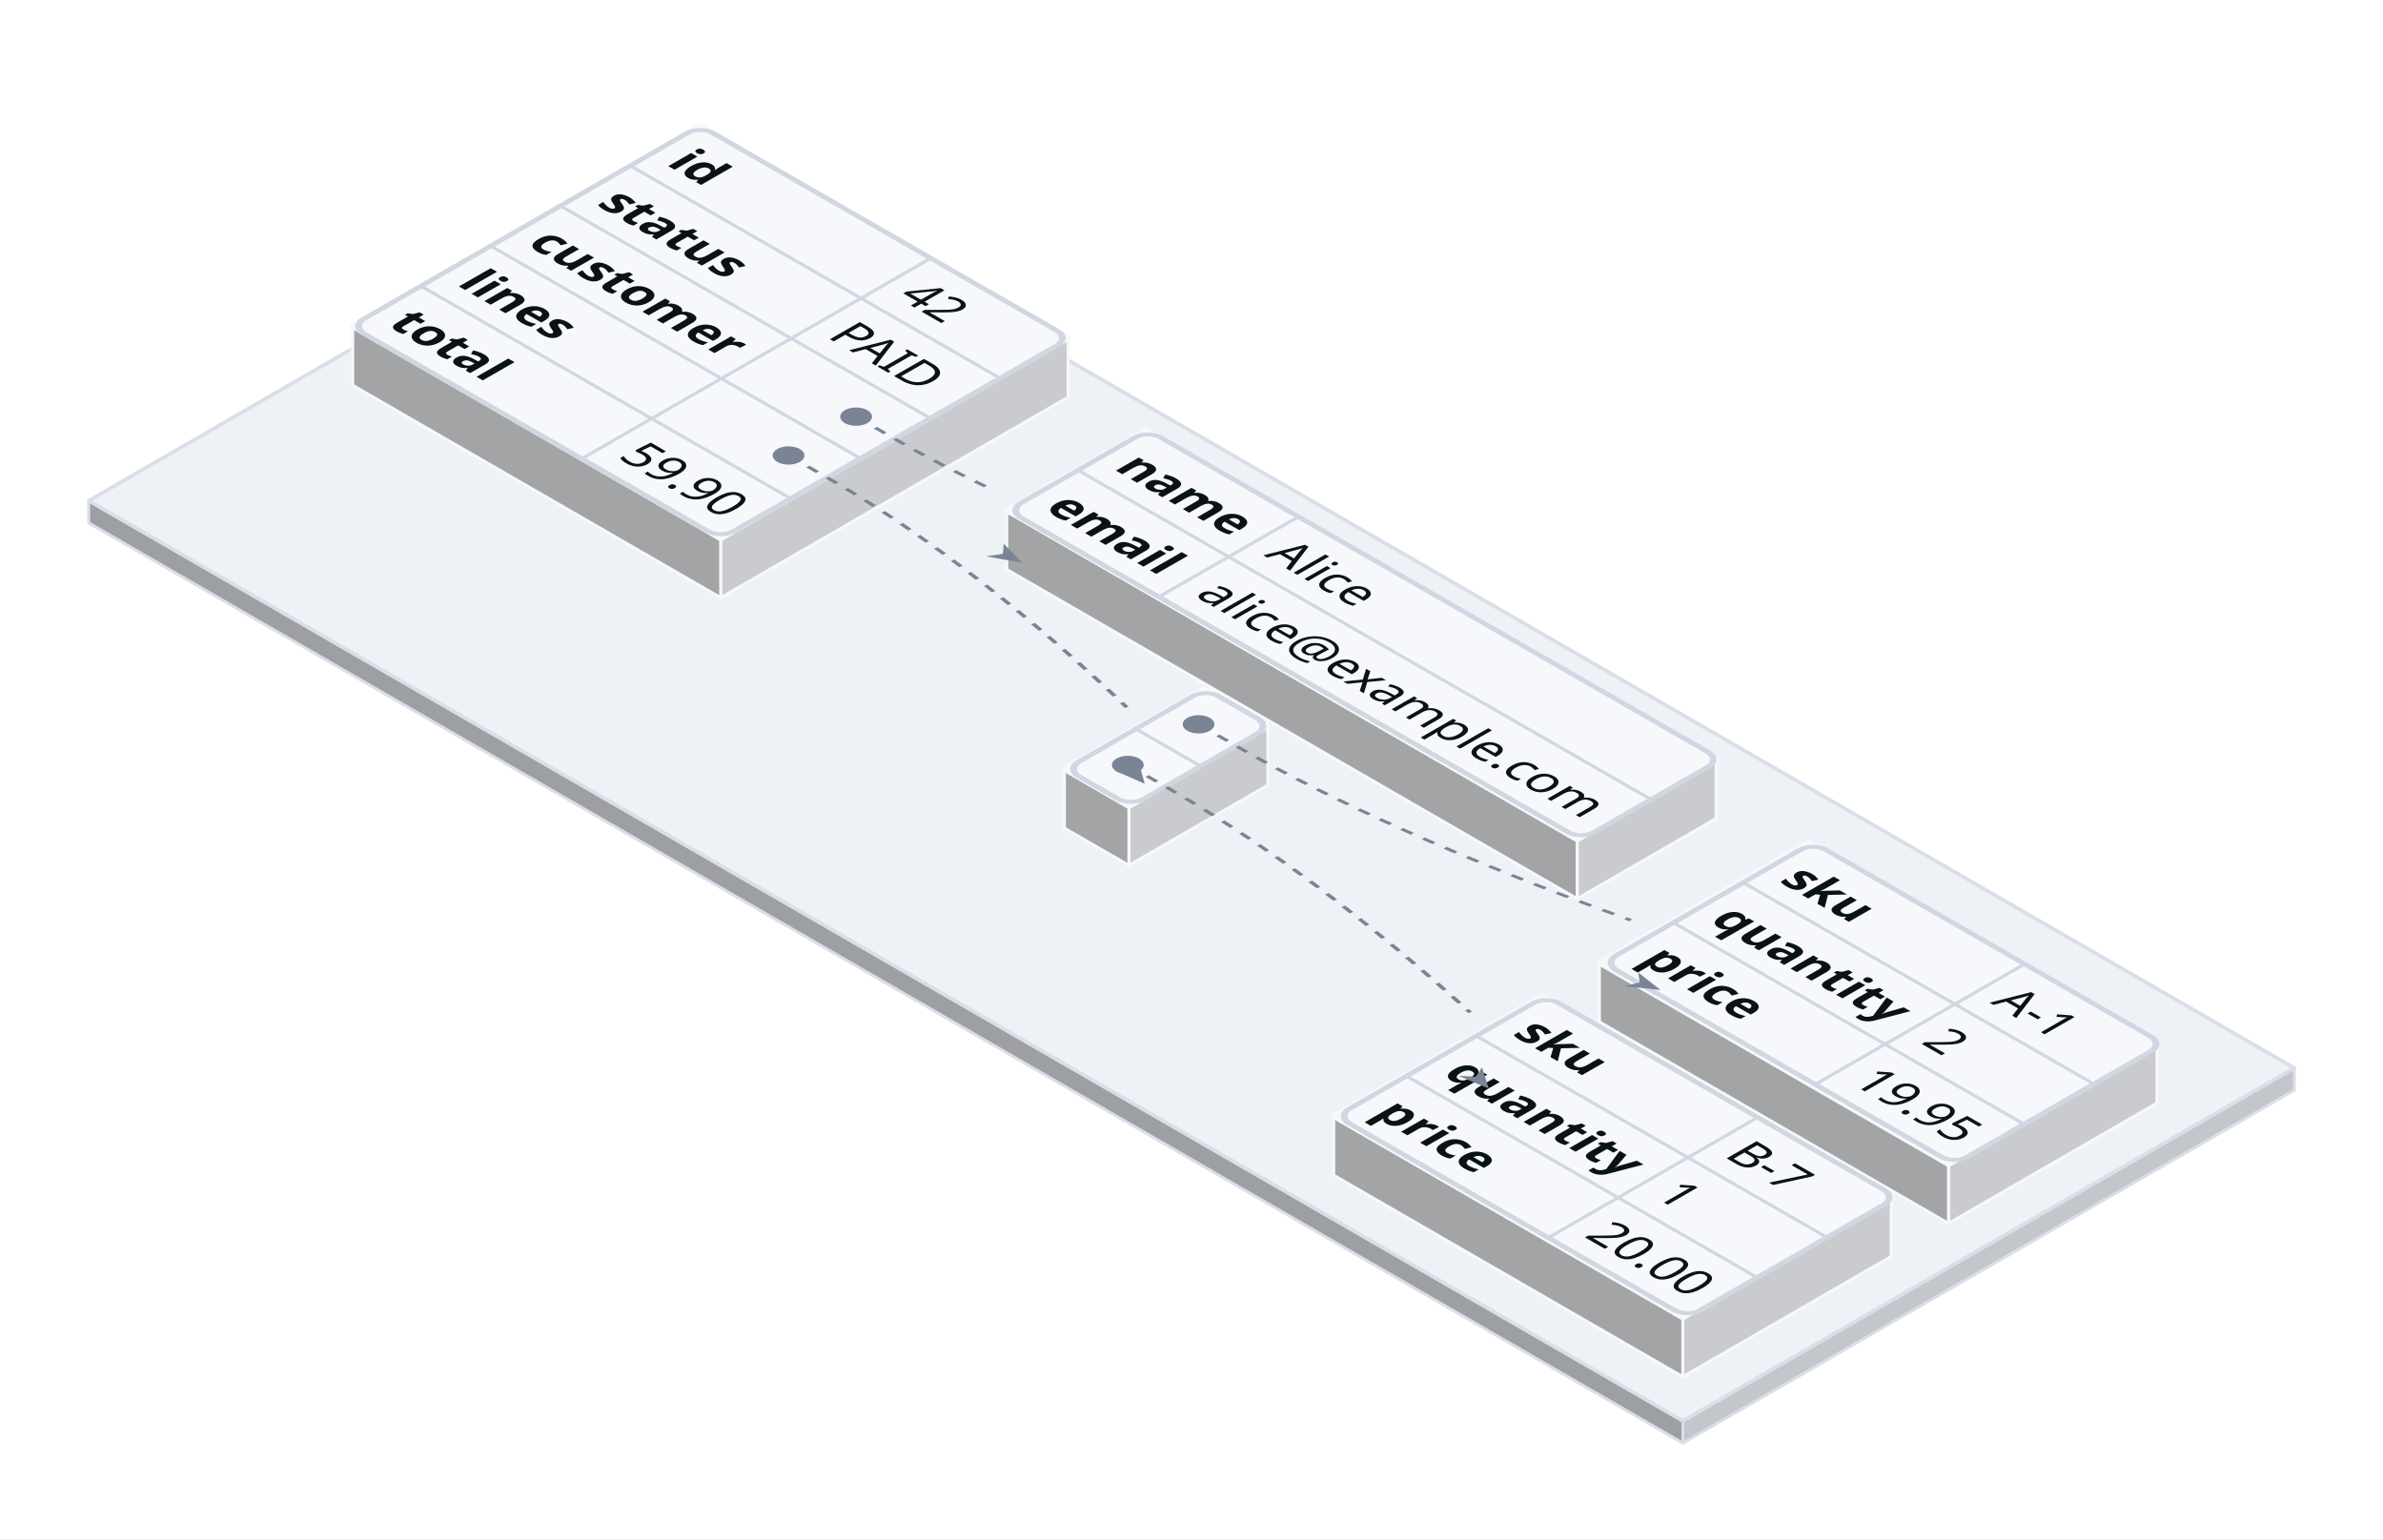
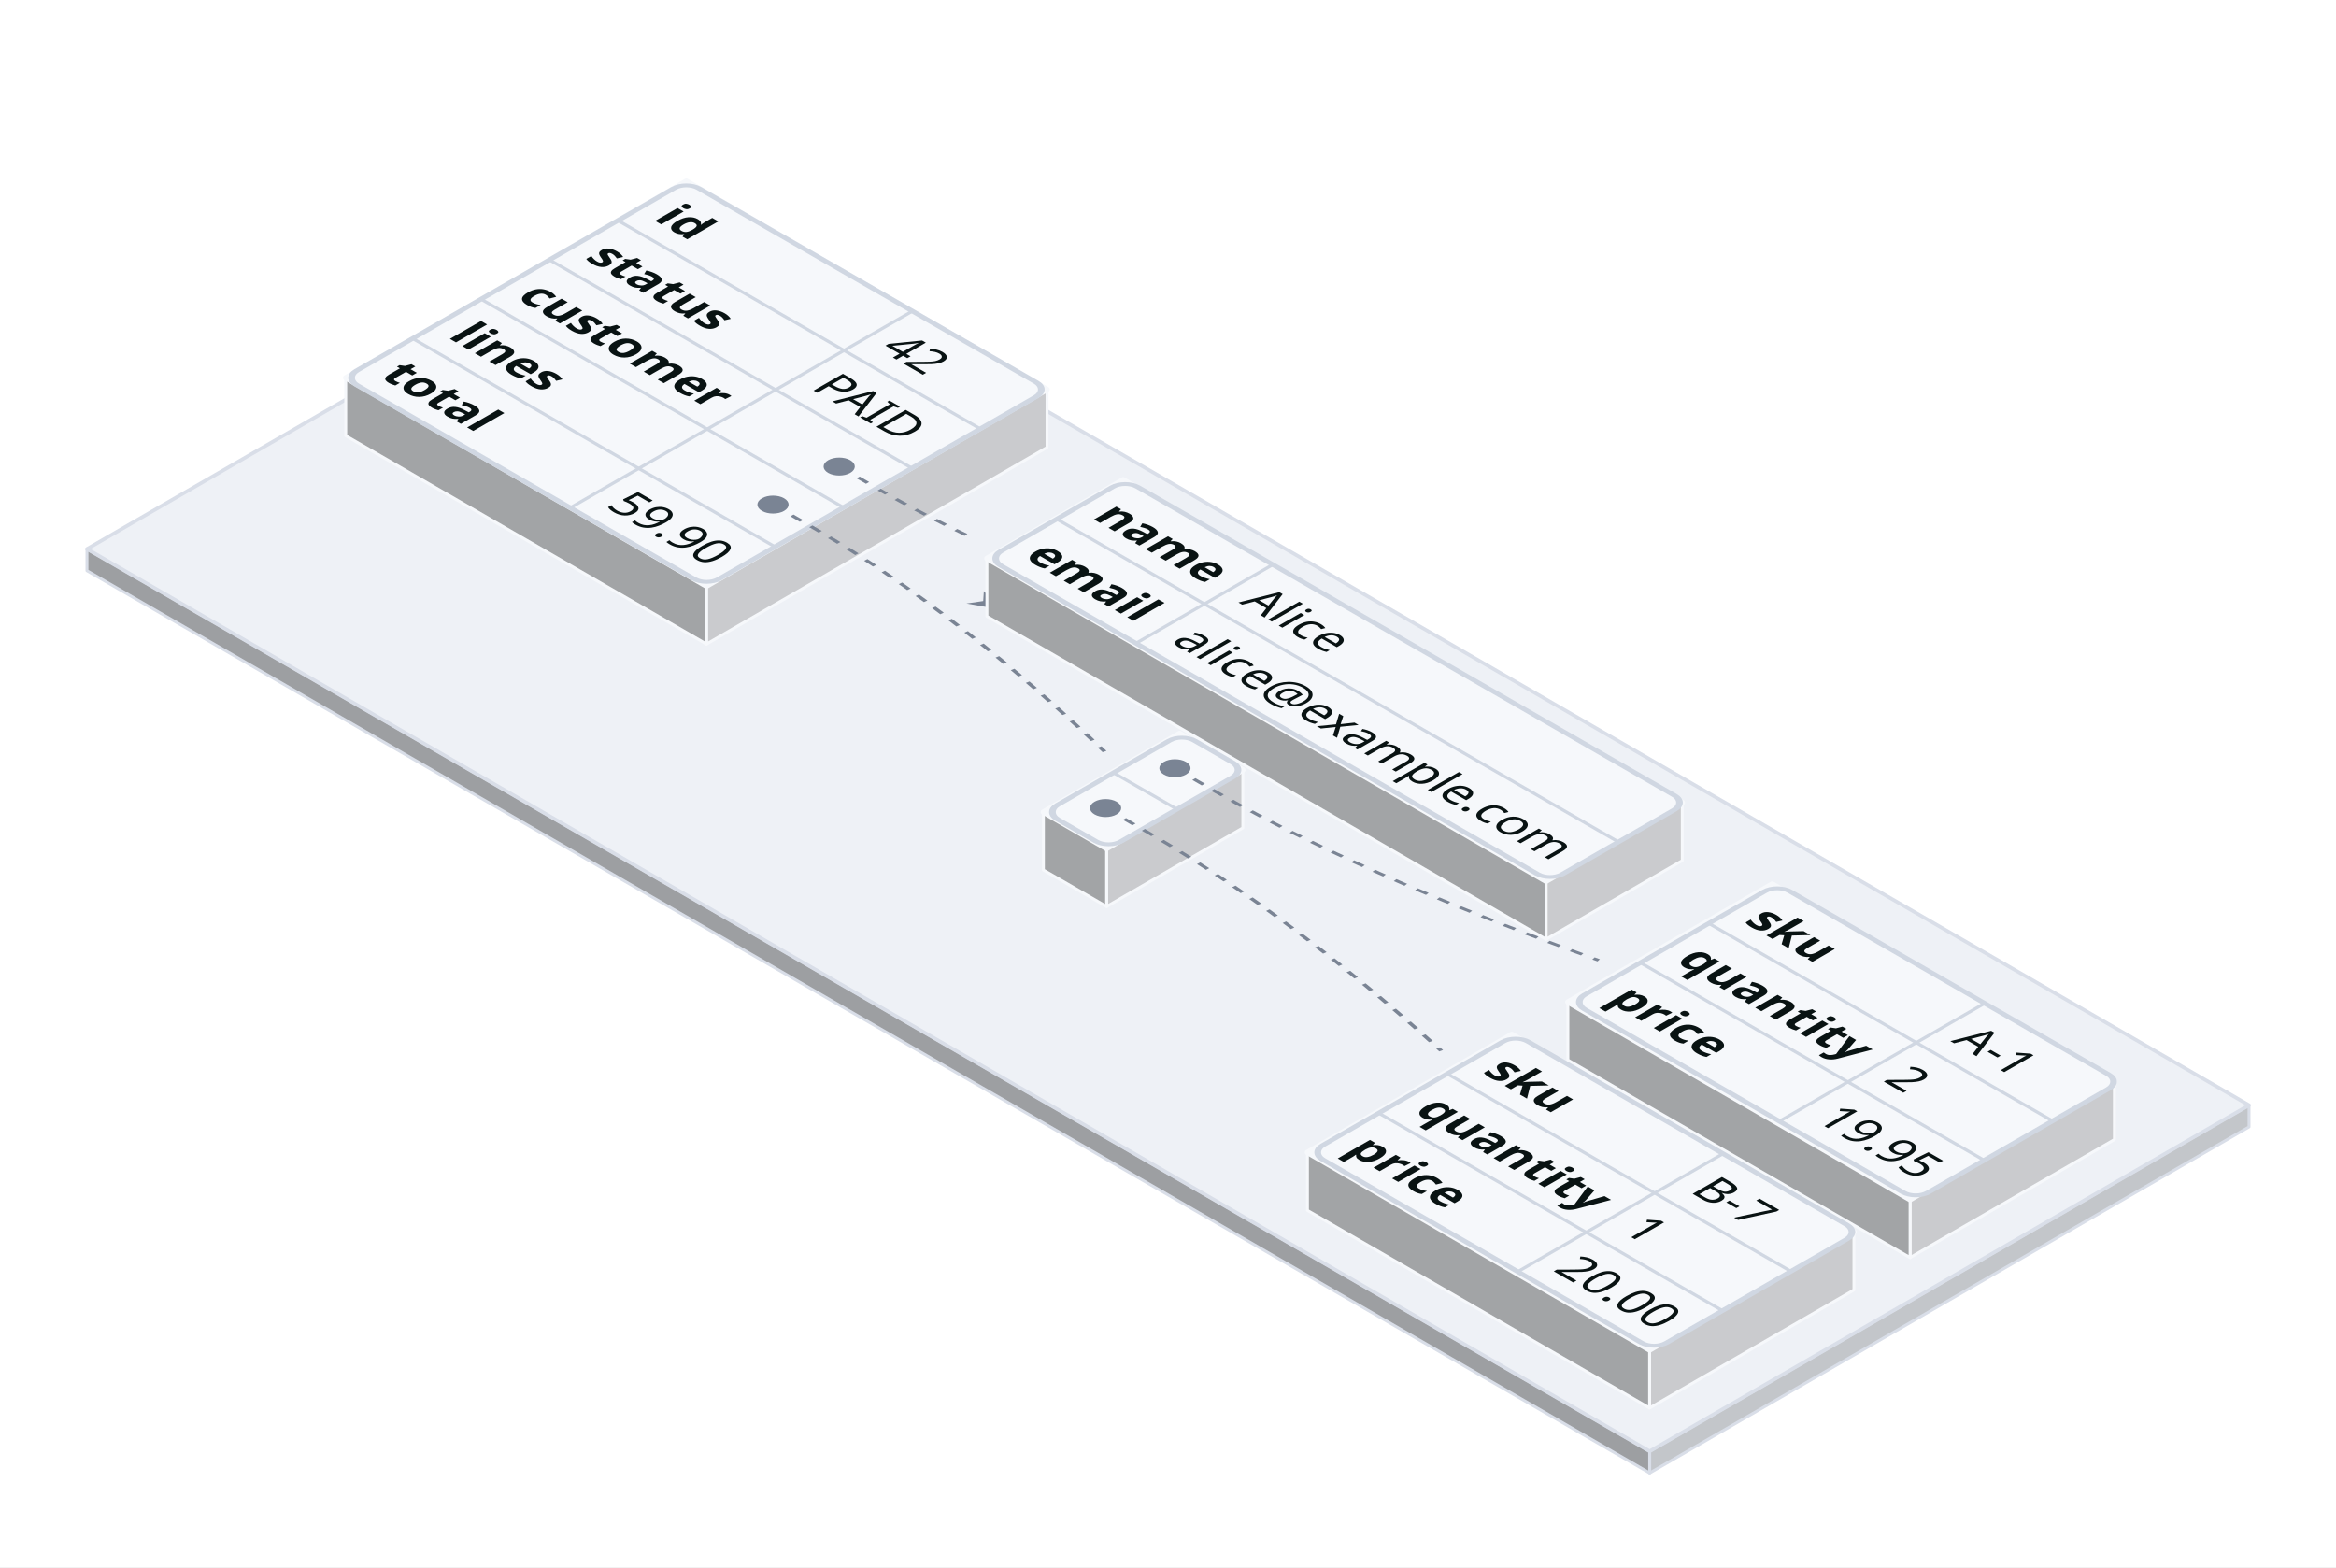
- <svg xmlns="http://www.w3.org/2000/svg" viewBox="-189.41 -40 644.69 416.5" width="644.69" height="416.5">
-   <rect x="-189.41" y="-40" width="644.69" height="416.5" fill="#ffffff" />
+ <svg xmlns="http://www.w3.org/2000/svg" viewBox="-189.41 -56 644.69 432.5" width="644.69" height="432.5">
+   <rect x="-189.41" y="-56" width="644.69" height="432.5" fill="#ffffff" />
  <g transform="translate(0,6)">
    <polygon points="431.28,249 265.87,344.5 265.87,338.5 431.28,243" fill="#c3c6ca" stroke="#d9dee8" stroke-width="0.8" stroke-linejoin="round" />
    <polygon points="265.87,344.5 -165.41,95.5 -165.41,89.5 265.87,338.5" fill="#9d9fa2" stroke="#d9dee8" stroke-width="0.8" stroke-linejoin="round" />
    <polygon points="0,-6 431.28,243 265.87,338.5 -165.41,89.5" fill="#eef1f6" stroke="#d9dee8" stroke-width="1" stroke-linejoin="round" />
  </g>
  <defs />
-   <g transform="translate(0,-0)">
+   <g transform="translate(0,-0) matrix(0.87 0.5 -0.87 0.5 0 0)">
+     <path d="M154.969,66.11 L156.959,62.777 L154.316,59.934 L162.363,62.206 L154.969,66.11" fill="#7A8494" />
+   </g>
+   <g transform="translate(0,-0) matrix(0.87 0.5 -0.87 0.5 0 0)">
+     <path d="M232.965,104.056 L235.972,101.634 L234.488,98.069 L241.211,102.967 L232.965,104.056" fill="#7A8494" />
+   </g>
+   <g transform="translate(0,-0) matrix(0.87 0.5 -0.87 0.5 0 0)">
+     <path d="M370.429,83.295 L371.969,79.776 L369.023,77.312 L377.204,78.546 L370.429,83.295" fill="#7A8494" />
+   </g>
+   <g transform="translate(0,-0) matrix(0.87 0.5 -0.87 0.5 0 0)">
+     <path d="M369.014,133.231 L371.939,130.749 L370.375,127.246 L377.175,131.939 L369.014,133.231" fill="#7A8494" />
+   </g>
+   <g transform="translate(0,0)">
    <polygon points="99.55,67.48 5.56,121.74 5.56,105.74 99.55,51.48" fill="#cacbce" stroke="#F6F8FB" stroke-width="0.8" stroke-linejoin="round" />
    <polygon points="5.56,121.74 -93.99,64.26 -93.99,48.26 5.56,105.74" fill="#a2a4a6" stroke="#F6F8FB" stroke-width="0.8" stroke-linejoin="round" />
    <polygon points="0,-6 99.55,51.48 5.56,105.74 -93.99,48.26" fill="#F6F8FB" stroke="#F6F8FB" stroke-width="1.5" stroke-linejoin="round" />
  </g>
-   <g transform="translate(0,-16) matrix(0.87 0.5 -0.87 0.5 0 0)">
-     <text x="15" y="25.897" fill="#091313" font-size="13" textLength="12.194" font-weight="700" font-family="Noto Sans">id</text>
-   </g>
-   <g transform="translate(0,-16) matrix(0.87 0.5 -0.87 0.5 0 0)">
-     <text x="86.724" y="25.897" fill="#091313" font-size="13" textLength="14.872" font-family="Noto Sans">42</text>
-   </g>
-   <g transform="translate(0,-16) matrix(0.87 0.5 -0.87 0.5 0 0)">
-     <line x1="81.724" y1="10" x2="81.724" y2="31.706" style="stroke:#D0D7E2;stroke-width:1;" />
-   </g>
-   <g transform="translate(0,-16) matrix(0.87 0.5 -0.87 0.5 0 0)">
-     <line x1="10" y1="31.706" x2="124.952" y2="31.706" style="stroke:#D0D7E2;stroke-width:1;" />
-   </g>
-   <g transform="translate(0,-16) matrix(0.87 0.5 -0.87 0.5 0 0)">
-     <text x="15" y="47.603" fill="#091313" font-size="13" textLength="40.599" font-weight="700" font-family="Noto Sans">status</text>
-   </g>
-   <g transform="translate(0,-16) matrix(0.87 0.5 -0.87 0.5 0 0)">
-     <text x="86.724" y="47.603" fill="#091313" font-size="13" textLength="30.069" font-family="Noto Sans">PAID</text>
-   </g>
-   <g transform="translate(0,-16) matrix(0.87 0.5 -0.87 0.5 0 0)">
-     <line x1="81.724" y1="31.706" x2="81.724" y2="53.412" style="stroke:#D0D7E2;stroke-width:1;" />
-   </g>
-   <g transform="translate(0,-16) matrix(0.87 0.5 -0.87 0.5 0 0)">
-     <line x1="10" y1="53.412" x2="124.952" y2="53.412" style="stroke:#D0D7E2;stroke-width:1;" />
-   </g>
-   <g transform="translate(0,-16) matrix(0.87 0.5 -0.87 0.5 0 0)">
-     <text x="15" y="69.309" fill="#091313" font-size="13" textLength="61.724" font-weight="700" font-family="Noto Sans">customer</text>
-   </g>
-   <g transform="translate(0,-16) matrix(0.87 0.5 -0.87 0.5 0 0)">
-     <text x="86.724" y="69.309" fill="#091313" font-size="13" textLength="10.14" font-family="Noto Sans">   </text>
-   </g>
-   <g transform="translate(0,-16) matrix(0.87 0.5 -0.87 0.5 0 0)">
-     <line x1="81.724" y1="53.412" x2="81.724" y2="75.118" style="stroke:#D0D7E2;stroke-width:1;" />
-   </g>
-   <g transform="translate(0,-16) matrix(0.87 0.5 -0.87 0.5 0 0)">
-     <line x1="10" y1="75.118" x2="124.952" y2="75.118" style="stroke:#D0D7E2;stroke-width:1;" />
-   </g>
-   <g transform="translate(0,-16) matrix(0.87 0.5 -0.87 0.5 0 0)">
-     <text x="15" y="91.015" fill="#091313" font-size="13" textLength="30.615" font-weight="700" font-family="Noto Sans">lines</text>
-   </g>
-   <g transform="translate(0,-16) matrix(0.87 0.5 -0.87 0.5 0 0)">
-     <text x="86.724" y="91.015" fill="#091313" font-size="13" textLength="10.14" font-family="Noto Sans">   </text>
-   </g>
-   <g transform="translate(0,-16) matrix(0.87 0.5 -0.87 0.5 0 0)">
-     <line x1="81.724" y1="75.118" x2="81.724" y2="96.824" style="stroke:#D0D7E2;stroke-width:1;" />
-   </g>
-   <g transform="translate(0,-16) matrix(0.87 0.5 -0.87 0.5 0 0)">
-     <line x1="10" y1="96.824" x2="124.952" y2="96.824" style="stroke:#D0D7E2;stroke-width:1;" />
-   </g>
-   <g transform="translate(0,-16) matrix(0.87 0.5 -0.87 0.5 0 0)">
-     <text x="15" y="112.721" fill="#091313" font-size="13" textLength="31.148" font-weight="700" font-family="Noto Sans">total</text>
-   </g>
-   <g transform="translate(0,-16) matrix(0.87 0.5 -0.87 0.5 0 0)">
-     <text x="86.724" y="112.721" fill="#091313" font-size="13" textLength="33.228" font-family="Noto Sans">59.90</text>
-   </g>
-   <g transform="translate(0,-16) matrix(0.87 0.5 -0.87 0.5 0 0)">
-     <line x1="81.724" y1="96.824" x2="81.724" y2="118.53" style="stroke:#D0D7E2;stroke-width:1;" />
-   </g>
-   <g transform="translate(0,-16) matrix(0.87 0.5 -0.87 0.5 0 0)">
-     <rect x="10" y="10" width="114.952" height="108.53" fill="none" style="stroke:#D0D7E2;stroke-width:1.5;" rx="4" ry="4" />
-   </g>
-   <g transform="translate(0,-0)">
+   <g transform="translate(0,0)">
+     <polygon points="153.59,172.47 115.99,194.17 115.99,178.17 153.59,156.47" fill="#cacbce" stroke="#F6F8FB" stroke-width="0.8" stroke-linejoin="round" />
+     <polygon points="115.99,194.17 98.55,184.1 98.55,168.1 115.99,178.17" fill="#a2a4a6" stroke="#F6F8FB" stroke-width="0.8" stroke-linejoin="round" />
+     <polygon points="136.14,146.4 153.59,156.47 115.99,178.17 98.55,168.1" fill="#F6F8FB" stroke="#F6F8FB" stroke-width="1.5" stroke-linejoin="round" />
+   </g>
+   <g transform="translate(0,0)">
    <polygon points="274.87,181.49 237.27,203.19 237.27,187.19 274.87,165.49" fill="#cacbce" stroke="#F6F8FB" stroke-width="0.8" stroke-linejoin="round" />
    <polygon points="237.27,203.19 82.96,114.1 82.96,98.1 237.27,187.19" fill="#a2a4a6" stroke="#F6F8FB" stroke-width="0.8" stroke-linejoin="round" />
    <polygon points="120.56,76.4 274.87,165.49 237.27,187.19 82.96,98.1" fill="#F6F8FB" stroke="#F6F8FB" stroke-width="1.5" stroke-linejoin="round" />
  </g>
-   <g transform="translate(0,-16) matrix(0.87 0.5 -0.87 0.5 0 0)">
-     <text x="167" y="38.691" fill="#091313" font-size="13" textLength="36.842" font-weight="700" font-family="Noto Sans">name</text>
-   </g>
-   <g transform="translate(0,-16) matrix(0.87 0.5 -0.87 0.5 0 0)">
-     <text x="213.842" y="38.691" fill="#091313" font-size="13" textLength="28.587" font-family="Noto Sans">Alice</text>
-   </g>
-   <g transform="translate(0,-16) matrix(0.87 0.5 -0.87 0.5 0 0)">
-     <line x1="208.842" y1="22.794" x2="208.842" y2="44.5" style="stroke:#D0D7E2;stroke-width:1;" />
-   </g>
-   <g transform="translate(0,-16) matrix(0.87 0.5 -0.87 0.5 0 0)">
-     <line x1="162" y1="44.5" x2="340.184" y2="44.5" style="stroke:#D0D7E2;stroke-width:1;" />
-   </g>
-   <g transform="translate(0,-16) matrix(0.87 0.5 -0.87 0.5 0 0)">
-     <text x="167" y="60.397" fill="#091313" font-size="13" textLength="36.231" font-weight="700" font-family="Noto Sans">email</text>
-   </g>
-   <g transform="translate(0,-16) matrix(0.87 0.5 -0.87 0.5 0 0)">
-     <text x="213.842" y="60.397" fill="#091313" font-size="13" textLength="121.342" font-family="Noto Sans">alice@example.com</text>
-   </g>
-   <g transform="translate(0,-16) matrix(0.87 0.5 -0.87 0.5 0 0)">
-     <line x1="208.842" y1="44.5" x2="208.842" y2="66.206" style="stroke:#D0D7E2;stroke-width:1;" />
-   </g>
-   <g transform="translate(0,-16) matrix(0.87 0.5 -0.87 0.5 0 0)">
-     <rect x="162" y="22.794" width="178.184" height="43.412" fill="none" style="stroke:#D0D7E2;stroke-width:1.5;" rx="4" ry="4" />
-   </g>
-   <g transform="translate(0,-0)">
-     <polygon points="153.59,172.47 115.99,194.17 115.99,178.17 153.59,156.47" fill="#cacbce" stroke="#F6F8FB" stroke-width="0.8" stroke-linejoin="round" />
-     <polygon points="115.99,194.17 98.55,184.1 98.55,168.1 115.99,178.17" fill="#a2a4a6" stroke="#F6F8FB" stroke-width="0.8" stroke-linejoin="round" />
-     <polygon points="136.14,146.4 153.59,156.47 115.99,178.17 98.55,168.1" fill="#F6F8FB" stroke="#F6F8FB" stroke-width="1.5" stroke-linejoin="round" />
-   </g>
-   <g transform="translate(0,-16) matrix(0.87 0.5 -0.87 0.5 0 0)">
-     <text x="246" y="99.691" fill="#091313" font-size="13" textLength="10.14" font-family="Noto Sans">   </text>
-   </g>
-   <g transform="translate(0,-16) matrix(0.87 0.5 -0.87 0.5 0 0)">
-     <line x1="241" y1="105.5" x2="261.14" y2="105.5" style="stroke:#D0D7E2;stroke-width:1;" />
-   </g>
-   <g transform="translate(0,-16) matrix(0.87 0.5 -0.87 0.5 0 0)">
-     <text x="246" y="121.397" fill="#091313" font-size="13" textLength="10.14" font-family="Noto Sans">   </text>
-   </g>
-   <g transform="translate(0,-16) matrix(0.87 0.5 -0.87 0.5 0 0)">
-     <rect x="241" y="83.794" width="20.14" height="43.412" fill="none" style="stroke:#D0D7E2;stroke-width:1.5;" rx="4" ry="4" />
-   </g>
-   <g transform="translate(0,-0)">
+   <g transform="translate(0,0)">
    <polygon points="394.12,258.49 337.73,291.05 337.73,275.05 394.12,242.49" fill="#cacbce" stroke="#F6F8FB" stroke-width="0.8" stroke-linejoin="round" />
    <polygon points="337.73,291.05 243.3,236.53 243.3,220.53 337.73,275.05" fill="#a2a4a6" stroke="#F6F8FB" stroke-width="0.8" stroke-linejoin="round" />
    <polygon points="299.7,187.97 394.12,242.49 337.73,275.05 243.3,220.53" fill="#F6F8FB" stroke="#F6F8FB" stroke-width="1.5" stroke-linejoin="round" />
  </g>
-   <g transform="translate(0,-16) matrix(0.87 0.5 -0.87 0.5 0 0)">
-     <text x="382" y="46.838" fill="#091313" font-size="13" textLength="23.062" font-weight="700" font-family="Noto Sans">sku</text>
-   </g>
-   <g transform="translate(0,-16) matrix(0.87 0.5 -0.87 0.5 0 0)">
-     <text x="447.809" y="46.838" fill="#091313" font-size="13" textLength="19.929" font-family="Noto Sans">A-1</text>
-   </g>
-   <g transform="translate(0,-16) matrix(0.87 0.5 -0.87 0.5 0 0)">
-     <line x1="442.809" y1="30.941" x2="442.809" y2="52.647" style="stroke:#D0D7E2;stroke-width:1;" />
-   </g>
-   <g transform="translate(0,-16) matrix(0.87 0.5 -0.87 0.5 0 0)">
-     <line x1="377" y1="52.647" x2="486.037" y2="52.647" style="stroke:#D0D7E2;stroke-width:1;" />
-   </g>
-   <g transform="translate(0,-16) matrix(0.87 0.5 -0.87 0.5 0 0)">
-     <text x="382" y="68.544" fill="#091313" font-size="13" textLength="55.809" font-weight="700" font-family="Noto Sans">quantity</text>
-   </g>
-   <g transform="translate(0,-16) matrix(0.87 0.5 -0.87 0.5 0 0)">
-     <text x="447.809" y="68.544" fill="#091313" font-size="13" font-family="Noto Sans">2</text>
-   </g>
-   <g transform="translate(0,-16) matrix(0.87 0.5 -0.87 0.5 0 0)">
-     <line x1="442.809" y1="52.647" x2="442.809" y2="74.353" style="stroke:#D0D7E2;stroke-width:1;" />
-   </g>
-   <g transform="translate(0,-16) matrix(0.87 0.5 -0.87 0.5 0 0)">
-     <line x1="377" y1="74.353" x2="486.037" y2="74.353" style="stroke:#D0D7E2;stroke-width:1;" />
-   </g>
-   <g transform="translate(0,-16) matrix(0.87 0.5 -0.87 0.5 0 0)">
-     <text x="382" y="90.25" fill="#091313" font-size="13" textLength="32.461" font-weight="700" font-family="Noto Sans">price</text>
-   </g>
-   <g transform="translate(0,-16) matrix(0.87 0.5 -0.87 0.5 0 0)">
-     <text x="447.809" y="90.25" fill="#091313" font-size="13" textLength="33.228" font-family="Noto Sans">19.95</text>
-   </g>
-   <g transform="translate(0,-16) matrix(0.87 0.5 -0.87 0.5 0 0)">
-     <line x1="442.809" y1="74.353" x2="442.809" y2="96.059" style="stroke:#D0D7E2;stroke-width:1;" />
-   </g>
-   <g transform="translate(0,-16) matrix(0.87 0.5 -0.87 0.5 0 0)">
-     <rect x="377" y="30.941" width="109.037" height="65.118" fill="none" style="stroke:#D0D7E2;stroke-width:1.5;" rx="4" ry="4" />
-   </g>
-   <g transform="translate(0,-0)">
+   <g transform="translate(0,0)">
    <polygon points="322.24,299.99 265.85,332.55 265.85,316.55 322.24,283.99" fill="#cacbce" stroke="#F6F8FB" stroke-width="0.8" stroke-linejoin="round" />
    <polygon points="265.85,332.55 171.42,278.03 171.42,262.03 265.85,316.55" fill="#a2a4a6" stroke="#F6F8FB" stroke-width="0.8" stroke-linejoin="round" />
    <polygon points="227.82,229.47 322.24,283.99 265.85,316.55 171.42,262.03" fill="#F6F8FB" stroke="#F6F8FB" stroke-width="1.5" stroke-linejoin="round" />
  </g>
  <g transform="translate(0,-16) matrix(0.87 0.5 -0.87 0.5 0 0)">
+     <ellipse cx="113" cy="64.5" rx="3" ry="3" fill="#7A8494" style="stroke:#7A8494;stroke-width:1;" />
+   </g>
+   <g transform="translate(0,-16) matrix(0.87 0.5 -0.87 0.5 0 0)">
+     <ellipse cx="249.5" cy="94.5" rx="3" ry="3" fill="#7A8494" style="stroke:#7A8494;stroke-width:1;" />
+   </g>
+   <g transform="translate(0,-16) matrix(0.87 0.5 -0.87 0.5 0 0)">
+     <ellipse cx="249.5" cy="116.5" rx="3" ry="3" fill="#7A8494" style="stroke:#7A8494;stroke-width:1;" />
+   </g>
+   <g transform="translate(0,-16) matrix(0.87 0.5 -0.87 0.5 0 0)">
+     <ellipse cx="113" cy="85.5" rx="3" ry="3" fill="#7A8494" style="stroke:#7A8494;stroke-width:1;" />
+   </g>
+   <g transform="translate(0,-16) matrix(0.87 0.5 -0.87 0.5 0 0)">
+     <text x="15" y="25.897" fill="#091313" font-size="13" textLength="12.194" font-weight="700" font-family="Noto Sans">id</text>
+   </g>
+   <g transform="translate(0,-16) matrix(0.87 0.5 -0.87 0.5 0 0)">
+     <line x1="10" y1="31.706" x2="124.952" y2="31.706" style="stroke:#D0D7E2;stroke-width:1;" />
+   </g>
+   <g transform="translate(0,-16) matrix(0.87 0.5 -0.87 0.5 0 0)">
+     <text x="15" y="47.603" fill="#091313" font-size="13" textLength="40.599" font-weight="700" font-family="Noto Sans">status</text>
+   </g>
+   <g transform="translate(0,-16) matrix(0.87 0.5 -0.87 0.5 0 0)">
+     <line x1="10" y1="53.412" x2="124.952" y2="53.412" style="stroke:#D0D7E2;stroke-width:1;" />
+   </g>
+   <g transform="translate(0,-16) matrix(0.87 0.5 -0.87 0.5 0 0)">
+     <text x="15" y="69.309" fill="#091313" font-size="13" textLength="61.724" font-weight="700" font-family="Noto Sans">customer</text>
+   </g>
+   <g transform="translate(0,-16) matrix(0.87 0.5 -0.87 0.5 0 0)">
+     <line x1="10" y1="75.118" x2="124.952" y2="75.118" style="stroke:#D0D7E2;stroke-width:1;" />
+   </g>
+   <g transform="translate(0,-16) matrix(0.87 0.5 -0.87 0.5 0 0)">
+     <line x1="81.724" y1="10" x2="81.724" y2="31.706" style="stroke:#D0D7E2;stroke-width:1;" />
+   </g>
+   <g transform="translate(0,-16) matrix(0.87 0.5 -0.87 0.5 0 0)">
+     <text x="15" y="91.015" fill="#091313" font-size="13" textLength="30.615" font-weight="700" font-family="Noto Sans">lines</text>
+   </g>
+   <g transform="translate(0,-16) matrix(0.87 0.5 -0.87 0.5 0 0)">
+     <line x1="10" y1="96.824" x2="124.952" y2="96.824" style="stroke:#D0D7E2;stroke-width:1;" />
+   </g>
+   <g transform="translate(0,-16) matrix(0.87 0.5 -0.87 0.5 0 0)">
+     <text x="86.724" y="25.897" fill="#091313" font-size="13" textLength="14.872" font-family="Noto Sans">42</text>
+   </g>
+   <g transform="translate(0,-16) matrix(0.87 0.5 -0.87 0.5 0 0)">
+     <line x1="81.724" y1="31.706" x2="81.724" y2="53.412" style="stroke:#D0D7E2;stroke-width:1;" />
+   </g>
+   <g transform="translate(0,-16) matrix(0.87 0.5 -0.87 0.5 0 0)">
+     <text x="15" y="112.721" fill="#091313" font-size="13" textLength="31.148" font-weight="700" font-family="Noto Sans">total</text>
+   </g>
+   <g transform="translate(0,-16) matrix(0.87 0.5 -0.87 0.5 0 0)">
+     <text x="86.724" y="47.603" fill="#091313" font-size="13" textLength="30.069" font-family="Noto Sans">PAID</text>
+   </g>
+   <g transform="translate(0,-16) matrix(0.87 0.5 -0.87 0.5 0 0)">
+     <line x1="81.724" y1="53.412" x2="81.724" y2="75.118" style="stroke:#D0D7E2;stroke-width:1;" />
+   </g>
+   <g transform="translate(0,-16) matrix(0.87 0.5 -0.87 0.5 0 0)">
+     <text x="86.724" y="69.309" fill="#091313" font-size="13" textLength="10.14" font-family="Noto Sans">   </text>
+   </g>
+   <g transform="translate(0,-16) matrix(0.87 0.5 -0.87 0.5 0 0)">
+     <line x1="81.724" y1="75.118" x2="81.724" y2="96.824" style="stroke:#D0D7E2;stroke-width:1;" />
+   </g>
+   <g transform="translate(0,-16) matrix(0.87 0.5 -0.87 0.5 0 0)">
+     <text x="86.724" y="91.015" fill="#091313" font-size="13" textLength="10.14" font-family="Noto Sans">   </text>
+   </g>
+   <g transform="translate(0,-16) matrix(0.87 0.5 -0.87 0.5 0 0)">
+     <line x1="81.724" y1="96.824" x2="81.724" y2="118.53" style="stroke:#D0D7E2;stroke-width:1;" />
+   </g>
+   <g transform="translate(0,-16) matrix(0.87 0.5 -0.87 0.5 0 0)">
+     <text x="86.724" y="112.721" fill="#091313" font-size="13" textLength="33.228" font-family="Noto Sans">59.90</text>
+   </g>
+   <g transform="translate(0,-16) matrix(0.87 0.5 -0.87 0.5 0 0)">
+     <text x="167" y="38.691" fill="#091313" font-size="13" textLength="36.842" font-weight="700" font-family="Noto Sans">name</text>
+   </g>
+   <g transform="translate(0,-16) matrix(0.87 0.5 -0.87 0.5 0 0)">
+     <line x1="162" y1="44.5" x2="340.184" y2="44.5" style="stroke:#D0D7E2;stroke-width:1;" />
+   </g>
+   <g transform="translate(0,-16) matrix(0.87 0.5 -0.87 0.5 0 0)">
+     <path d="M113,64.5 L126,64.5 C135.328,64.5 145,63.946 154.643,63.022" style="stroke:#7A8494;stroke-width:1;stroke-dasharray:3,3;" fill="none" />
+   </g>
+   <g transform="translate(0,-16) matrix(0.87 0.5 -0.87 0.5 0 0)">
+     <text x="167" y="60.397" fill="#091313" font-size="13" textLength="36.231" font-weight="700" font-family="Noto Sans">email</text>
+   </g>
+   <g transform="translate(0,-16) matrix(0.87 0.5 -0.87 0.5 0 0)">
+     <line x1="208.842" y1="22.794" x2="208.842" y2="44.5" style="stroke:#D0D7E2;stroke-width:1;" />
+   </g>
+   <g transform="translate(0,-16) matrix(0.87 0.5 -0.87 0.5 0 0)">
+     <rect x="10" y="10" width="114.952" height="108.53" fill="none" style="stroke:#D0D7E2;stroke-width:1.5;" rx="4" ry="4" />
+   </g>
+   <g transform="translate(0,-16) matrix(0.87 0.5 -0.87 0.5 0 0)">
+     <text x="213.842" y="38.691" fill="#091313" font-size="13" textLength="28.587" font-family="Noto Sans">Alice</text>
+   </g>
+   <g transform="translate(0,-16) matrix(0.87 0.5 -0.87 0.5 0 0)">
+     <line x1="208.842" y1="44.5" x2="208.842" y2="66.206" style="stroke:#D0D7E2;stroke-width:1;" />
+   </g>
+   <g transform="translate(0,-16) matrix(0.87 0.5 -0.87 0.5 0 0)">
+     <text x="213.842" y="60.397" fill="#091313" font-size="13" textLength="121.342" font-family="Noto Sans">alice@example.com</text>
+   </g>
+   <g transform="translate(0,-16) matrix(0.87 0.5 -0.87 0.5 0 0)">
+     <path d="M113,85.5 L126,85.5 C164.97,85.5 209.942,95.17 233.727,101.063" style="stroke:#7A8494;stroke-width:1;stroke-dasharray:3,3;" fill="none" />
+   </g>
+   <g transform="translate(0,-16) matrix(0.87 0.5 -0.87 0.5 0 0)">
+     <text x="246" y="99.691" fill="#091313" font-size="13" textLength="10.14" font-family="Noto Sans">   </text>
+   </g>
+   <g transform="translate(0,-16) matrix(0.87 0.5 -0.87 0.5 0 0)">
+     <line x1="241" y1="105.5" x2="261.14" y2="105.5" style="stroke:#D0D7E2;stroke-width:1;" />
+   </g>
+   <g transform="translate(0,-16) matrix(0.87 0.5 -0.87 0.5 0 0)">
+     <text x="246" y="121.397" fill="#091313" font-size="13" textLength="10.14" font-family="Noto Sans">   </text>
+   </g>
+   <g transform="translate(0,-16) matrix(0.87 0.5 -0.87 0.5 0 0)">
+     <rect x="241" y="83.794" width="20.14" height="43.412" fill="none" style="stroke:#D0D7E2;stroke-width:1.5;" rx="4" ry="4" />
+   </g>
+   <g transform="translate(0,-16) matrix(0.87 0.5 -0.87 0.5 0 0)">
+     <rect x="162" y="22.794" width="178.184" height="43.412" fill="none" style="stroke:#D0D7E2;stroke-width:1.5;" rx="4" ry="4" />
+   </g>
+   <g transform="translate(0,-16) matrix(0.87 0.5 -0.87 0.5 0 0)">
+     <text x="382" y="46.838" fill="#091313" font-size="13" textLength="23.062" font-weight="700" font-family="Noto Sans">sku</text>
+   </g>
+   <g transform="translate(0,-16) matrix(0.87 0.5 -0.87 0.5 0 0)">
+     <line x1="377" y1="52.647" x2="486.037" y2="52.647" style="stroke:#D0D7E2;stroke-width:1;" />
+   </g>
+   <g transform="translate(0,-16) matrix(0.87 0.5 -0.87 0.5 0 0)">
+     <text x="382" y="68.544" fill="#091313" font-size="13" textLength="55.809" font-weight="700" font-family="Noto Sans">quantity</text>
+   </g>
+   <g transform="translate(0,-16) matrix(0.87 0.5 -0.87 0.5 0 0)">
+     <path d="M249.5,94.5 L262.5,94.5 C298.436,94.5 337.981,87.596 369.726,80.304" style="stroke:#7A8494;stroke-width:1;stroke-dasharray:3,3;" fill="none" />
+   </g>
+   <g transform="translate(0,-16) matrix(0.87 0.5 -0.87 0.5 0 0)">
+     <line x1="377" y1="74.353" x2="486.037" y2="74.353" style="stroke:#D0D7E2;stroke-width:1;" />
+   </g>
+   <g transform="translate(0,-16) matrix(0.87 0.5 -0.87 0.5 0 0)">
+     <text x="382" y="90.25" fill="#091313" font-size="13" textLength="32.461" font-weight="700" font-family="Noto Sans">price</text>
+   </g>
+   <g transform="translate(0,-16) matrix(0.87 0.5 -0.87 0.5 0 0)">
+     <line x1="442.809" y1="30.941" x2="442.809" y2="52.647" style="stroke:#D0D7E2;stroke-width:1;" />
+   </g>
+   <g transform="translate(0,-16) matrix(0.87 0.5 -0.87 0.5 0 0)">
+     <text x="447.809" y="46.838" fill="#091313" font-size="13" textLength="19.929" font-family="Noto Sans">A-1</text>
+   </g>
+   <g transform="translate(0,-16) matrix(0.87 0.5 -0.87 0.5 0 0)">
+     <line x1="442.809" y1="52.647" x2="442.809" y2="74.353" style="stroke:#D0D7E2;stroke-width:1;" />
+   </g>
+   <g transform="translate(0,-16) matrix(0.87 0.5 -0.87 0.5 0 0)">
+     <path d="M249.5,116.5 L262.5,116.5 C298.398,116.5 337.942,123.182 369.694,130.238" style="stroke:#7A8494;stroke-width:1;stroke-dasharray:3,3;" fill="none" />
+   </g>
+   <g transform="translate(0,-16) matrix(0.87 0.5 -0.87 0.5 0 0)">
    <text x="382" y="129.838" fill="#091313" font-size="13" textLength="23.062" font-weight="700" font-family="Noto Sans">sku</text>
  </g>
  <g transform="translate(0,-16) matrix(0.87 0.5 -0.87 0.5 0 0)">
+     <text x="447.809" y="68.544" fill="#091313" font-size="13" font-family="Noto Sans">2</text>
+   </g>
+   <g transform="translate(0,-16) matrix(0.87 0.5 -0.87 0.5 0 0)">
+     <line x1="377" y1="135.647" x2="486.037" y2="135.647" style="stroke:#D0D7E2;stroke-width:1;" />
+   </g>
+   <g transform="translate(0,-16) matrix(0.87 0.5 -0.87 0.5 0 0)">
+     <line x1="442.809" y1="74.353" x2="442.809" y2="96.059" style="stroke:#D0D7E2;stroke-width:1;" />
+   </g>
+   <g transform="translate(0,-16) matrix(0.87 0.5 -0.87 0.5 0 0)">
+     <text x="382" y="151.544" fill="#091313" font-size="13" textLength="55.809" font-weight="700" font-family="Noto Sans">quantity</text>
+   </g>
+   <g transform="translate(0,-16) matrix(0.87 0.5 -0.87 0.5 0 0)">
+     <text x="447.809" y="90.25" fill="#091313" font-size="13" textLength="33.228" font-family="Noto Sans">19.95</text>
+   </g>
+   <g transform="translate(0,-16) matrix(0.87 0.5 -0.87 0.5 0 0)">
+     <line x1="377" y1="157.353" x2="486.037" y2="157.353" style="stroke:#D0D7E2;stroke-width:1;" />
+   </g>
+   <g transform="translate(0,-16) matrix(0.87 0.5 -0.87 0.5 0 0)">
+     <text x="382" y="173.25" fill="#091313" font-size="13" textLength="32.461" font-weight="700" font-family="Noto Sans">price</text>
+   </g>
+   <g transform="translate(0,-16) matrix(0.87 0.5 -0.87 0.5 0 0)">
+     <line x1="442.809" y1="113.941" x2="442.809" y2="135.647" style="stroke:#D0D7E2;stroke-width:1;" />
+   </g>
+   <g transform="translate(0,-16) matrix(0.87 0.5 -0.87 0.5 0 0)">
    <text x="447.809" y="129.838" fill="#091313" font-size="13" textLength="20.072" font-family="Noto Sans">B-7</text>
  </g>
  <g transform="translate(0,-16) matrix(0.87 0.5 -0.87 0.5 0 0)">
-     <line x1="442.809" y1="113.941" x2="442.809" y2="135.647" style="stroke:#D0D7E2;stroke-width:1;" />
-   </g>
-   <g transform="translate(0,-16) matrix(0.87 0.5 -0.87 0.5 0 0)">
-     <line x1="377" y1="135.647" x2="486.037" y2="135.647" style="stroke:#D0D7E2;stroke-width:1;" />
-   </g>
-   <g transform="translate(0,-16) matrix(0.87 0.5 -0.87 0.5 0 0)">
-     <text x="382" y="151.544" fill="#091313" font-size="13" textLength="55.809" font-weight="700" font-family="Noto Sans">quantity</text>
+     <line x1="442.809" y1="135.647" x2="442.809" y2="157.353" style="stroke:#D0D7E2;stroke-width:1;" />
+   </g>
+   <g transform="translate(0,-16) matrix(0.87 0.5 -0.87 0.5 0 0)">
+     <rect x="377" y="30.941" width="109.037" height="65.118" fill="none" style="stroke:#D0D7E2;stroke-width:1.5;" rx="4" ry="4" />
  </g>
  <g transform="translate(0,-16) matrix(0.87 0.5 -0.87 0.5 0 0)">
    <text x="447.809" y="151.544" fill="#091313" font-size="13" font-family="Noto Sans">1</text>
  </g>
  <g transform="translate(0,-16) matrix(0.87 0.5 -0.87 0.5 0 0)">
-     <line x1="442.809" y1="135.647" x2="442.809" y2="157.353" style="stroke:#D0D7E2;stroke-width:1;" />
-   </g>
-   <g transform="translate(0,-16) matrix(0.87 0.5 -0.87 0.5 0 0)">
-     <line x1="377" y1="157.353" x2="486.037" y2="157.353" style="stroke:#D0D7E2;stroke-width:1;" />
-   </g>
-   <g transform="translate(0,-16) matrix(0.87 0.5 -0.87 0.5 0 0)">
-     <text x="382" y="173.25" fill="#091313" font-size="13" textLength="32.461" font-weight="700" font-family="Noto Sans">price</text>
+     <line x1="442.809" y1="157.353" x2="442.809" y2="179.059" style="stroke:#D0D7E2;stroke-width:1;" />
  </g>
  <g transform="translate(0,-16) matrix(0.87 0.5 -0.87 0.5 0 0)">
    <text x="447.809" y="173.25" fill="#091313" font-size="13" textLength="33.228" font-family="Noto Sans">20.00</text>
  </g>
  <g transform="translate(0,-16) matrix(0.87 0.5 -0.87 0.5 0 0)">
-     <line x1="442.809" y1="157.353" x2="442.809" y2="179.059" style="stroke:#D0D7E2;stroke-width:1;" />
-   </g>
-   <g transform="translate(0,-16) matrix(0.87 0.5 -0.87 0.5 0 0)">
    <rect x="377" y="113.941" width="109.037" height="65.118" fill="none" style="stroke:#D0D7E2;stroke-width:1.5;" rx="4" ry="4" />
  </g>
-   <g transform="translate(0,-16) matrix(0.87 0.5 -0.87 0.5 0 0)">
-     <path d="M113,64.5 L126,64.5 C135.328,64.5 145,63.946 154.643,63.022" style="stroke:#7A8494;stroke-width:1;stroke-dasharray:3,3;" fill="none" />
-   </g>
-   <g transform="translate(0,-0) matrix(0.87 0.5 -0.87 0.5 0 0)">
-     <path d="M154.969,66.11 L156.959,62.777 L154.316,59.934 L162.363,62.206 L154.969,66.11" fill="#7A8494" />
-   </g>
-   <g transform="translate(0,-16) matrix(0.87 0.5 -0.87 0.5 0 0)">
-     <ellipse cx="113" cy="64.5" rx="3" ry="3" fill="#7A8494" style="stroke:#7A8494;stroke-width:1;" />
-   </g>
-   <g transform="translate(0,-16) matrix(0.87 0.5 -0.87 0.5 0 0)">
-     <path d="M249.5,94.5 L262.5,94.5 C298.436,94.5 337.981,87.596 369.726,80.304" style="stroke:#7A8494;stroke-width:1;stroke-dasharray:3,3;" fill="none" />
-   </g>
-   <g transform="translate(0,-0) matrix(0.87 0.5 -0.87 0.5 0 0)">
-     <path d="M370.429,83.295 L371.969,79.776 L369.023,77.312 L377.204,78.546 L370.429,83.295" fill="#7A8494" />
-   </g>
-   <g transform="translate(0,-16) matrix(0.87 0.5 -0.87 0.5 0 0)">
-     <ellipse cx="249.5" cy="94.5" rx="3" ry="3" fill="#7A8494" style="stroke:#7A8494;stroke-width:1;" />
-   </g>
-   <g transform="translate(0,-16) matrix(0.87 0.5 -0.87 0.5 0 0)">
-     <path d="M249.5,116.5 L262.5,116.5 C298.398,116.5 337.942,123.182 369.694,130.238" style="stroke:#7A8494;stroke-width:1;stroke-dasharray:3,3;" fill="none" />
-   </g>
-   <g transform="translate(0,-0) matrix(0.87 0.5 -0.87 0.5 0 0)">
-     <path d="M369.014,133.231 L371.939,130.749 L370.375,127.246 L377.175,131.939 L369.014,133.231" fill="#7A8494" />
-   </g>
-   <g transform="translate(0,-16) matrix(0.87 0.5 -0.87 0.5 0 0)">
-     <ellipse cx="249.5" cy="116.5" rx="3" ry="3" fill="#7A8494" style="stroke:#7A8494;stroke-width:1;" />
-   </g>
-   <g transform="translate(0,-16) matrix(0.87 0.5 -0.87 0.5 0 0)">
-     <path d="M113,85.5 L126,85.5 C164.97,85.5 209.942,95.17 233.727,101.063" style="stroke:#7A8494;stroke-width:1;stroke-dasharray:3,3;" fill="none" />
-   </g>
-   <g transform="translate(0,-0) matrix(0.87 0.5 -0.87 0.5 0 0)">
-     <path d="M232.965,104.056 L235.972,101.634 L234.488,98.069 L241.211,102.967 L232.965,104.056" fill="#7A8494" />
-   </g>
-   <g transform="translate(0,-16) matrix(0.87 0.5 -0.87 0.5 0 0)">
-     <ellipse cx="113" cy="85.5" rx="3" ry="3" fill="#7A8494" style="stroke:#7A8494;stroke-width:1;" />
-   </g>
</svg>
